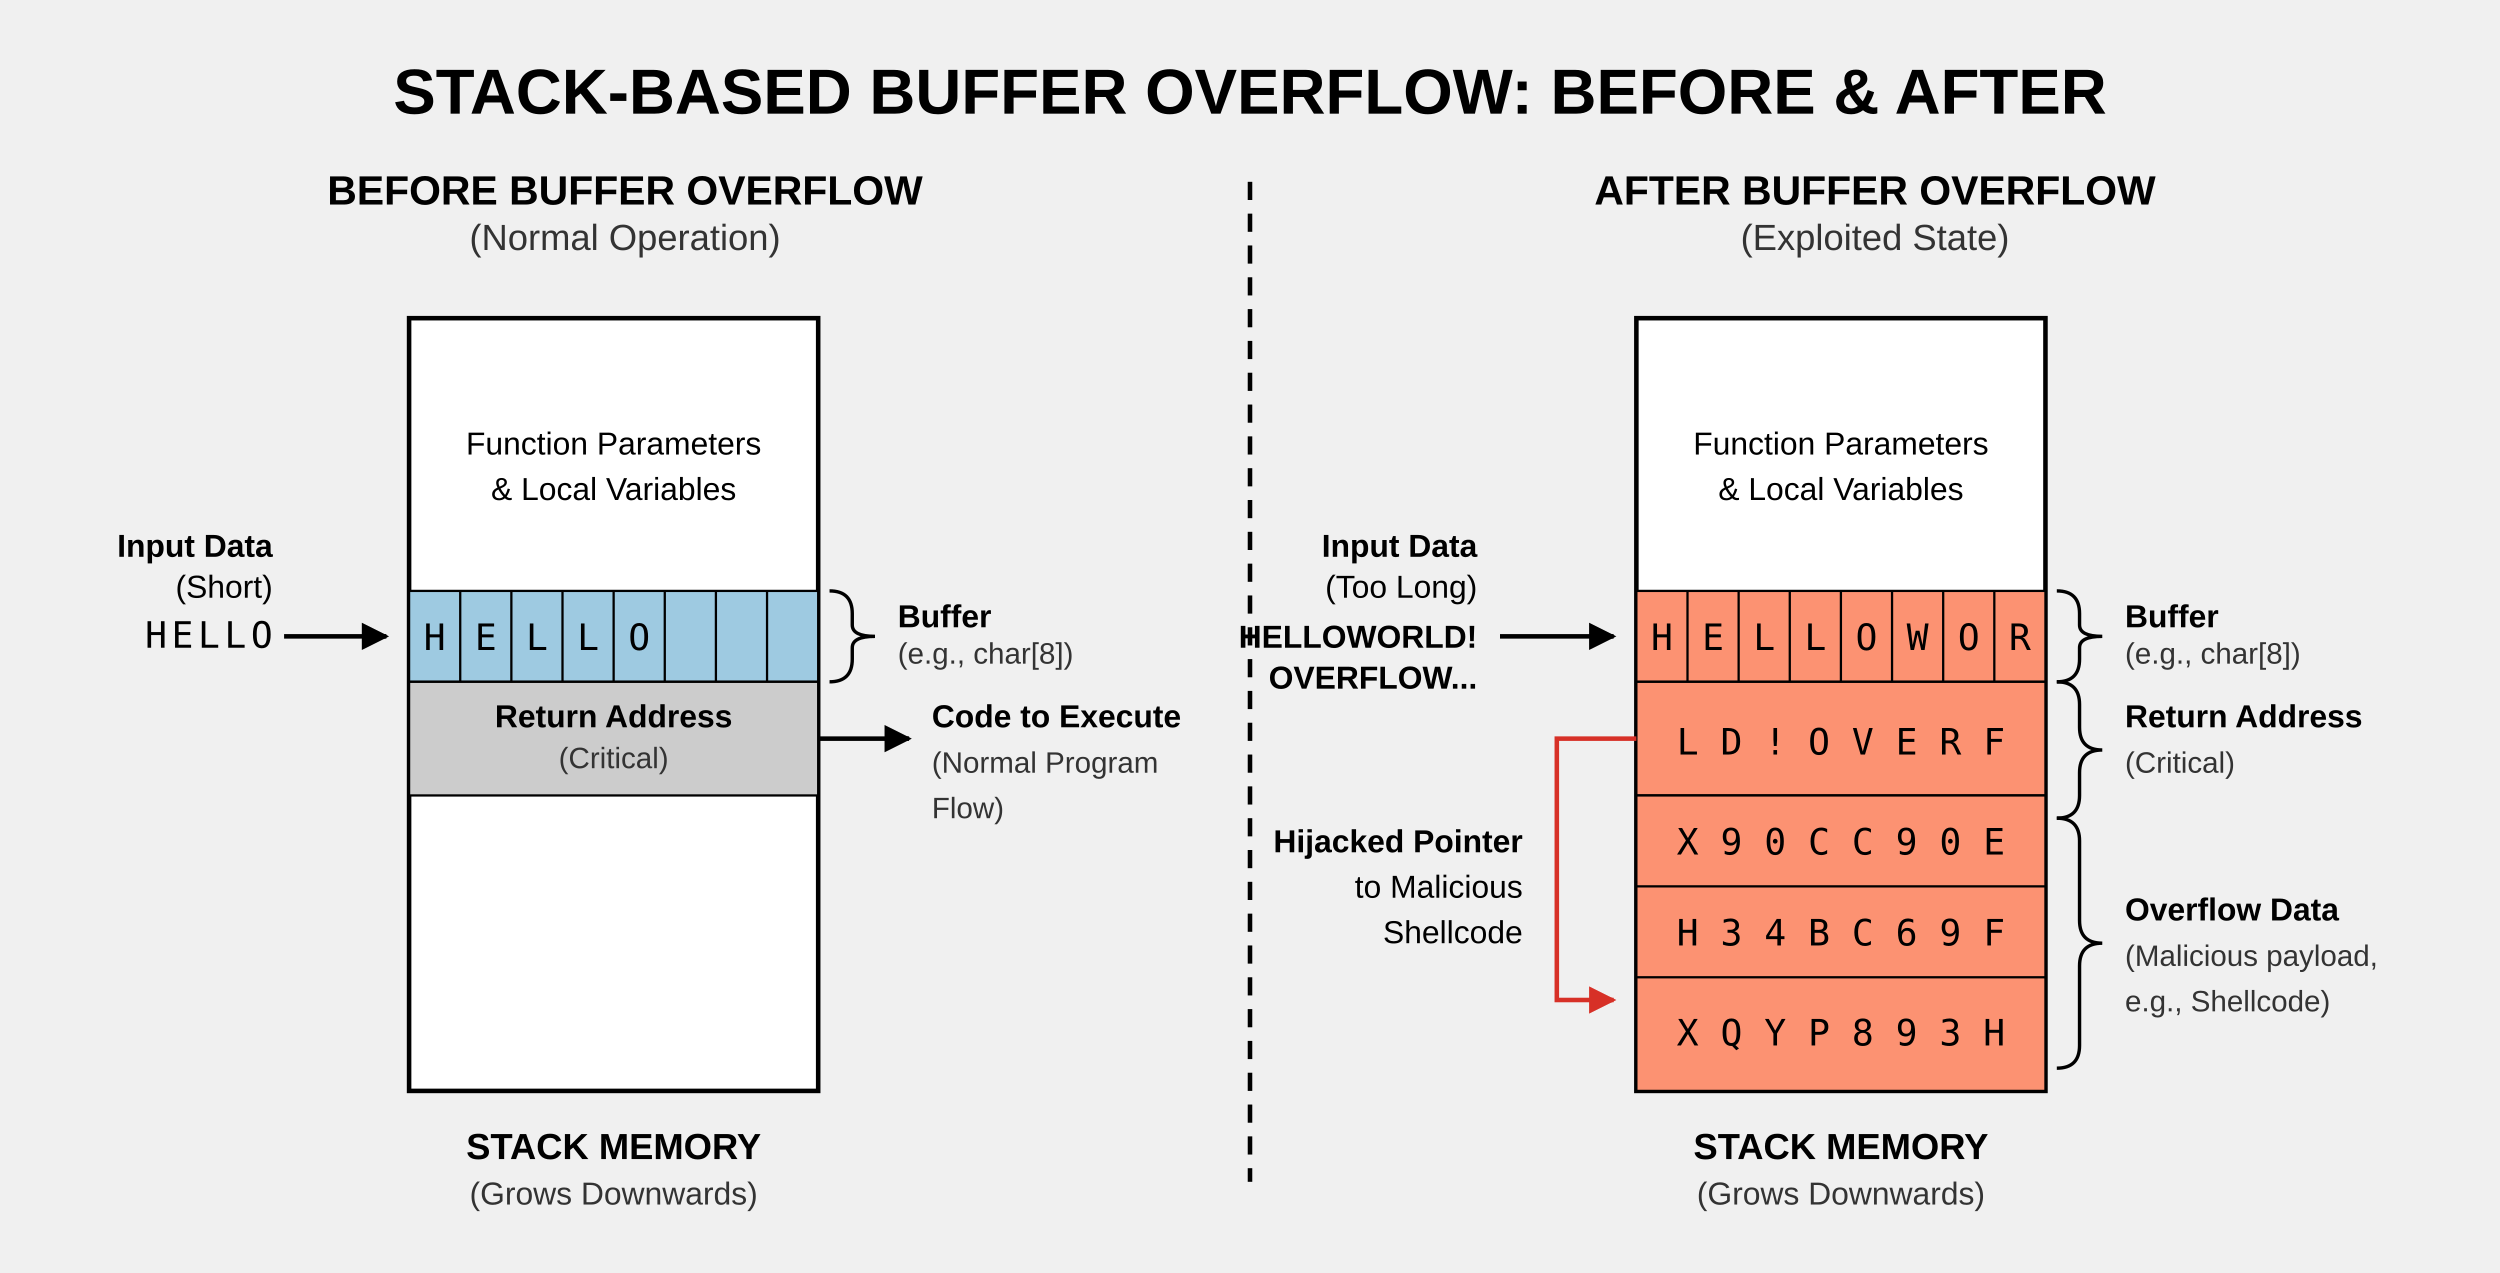
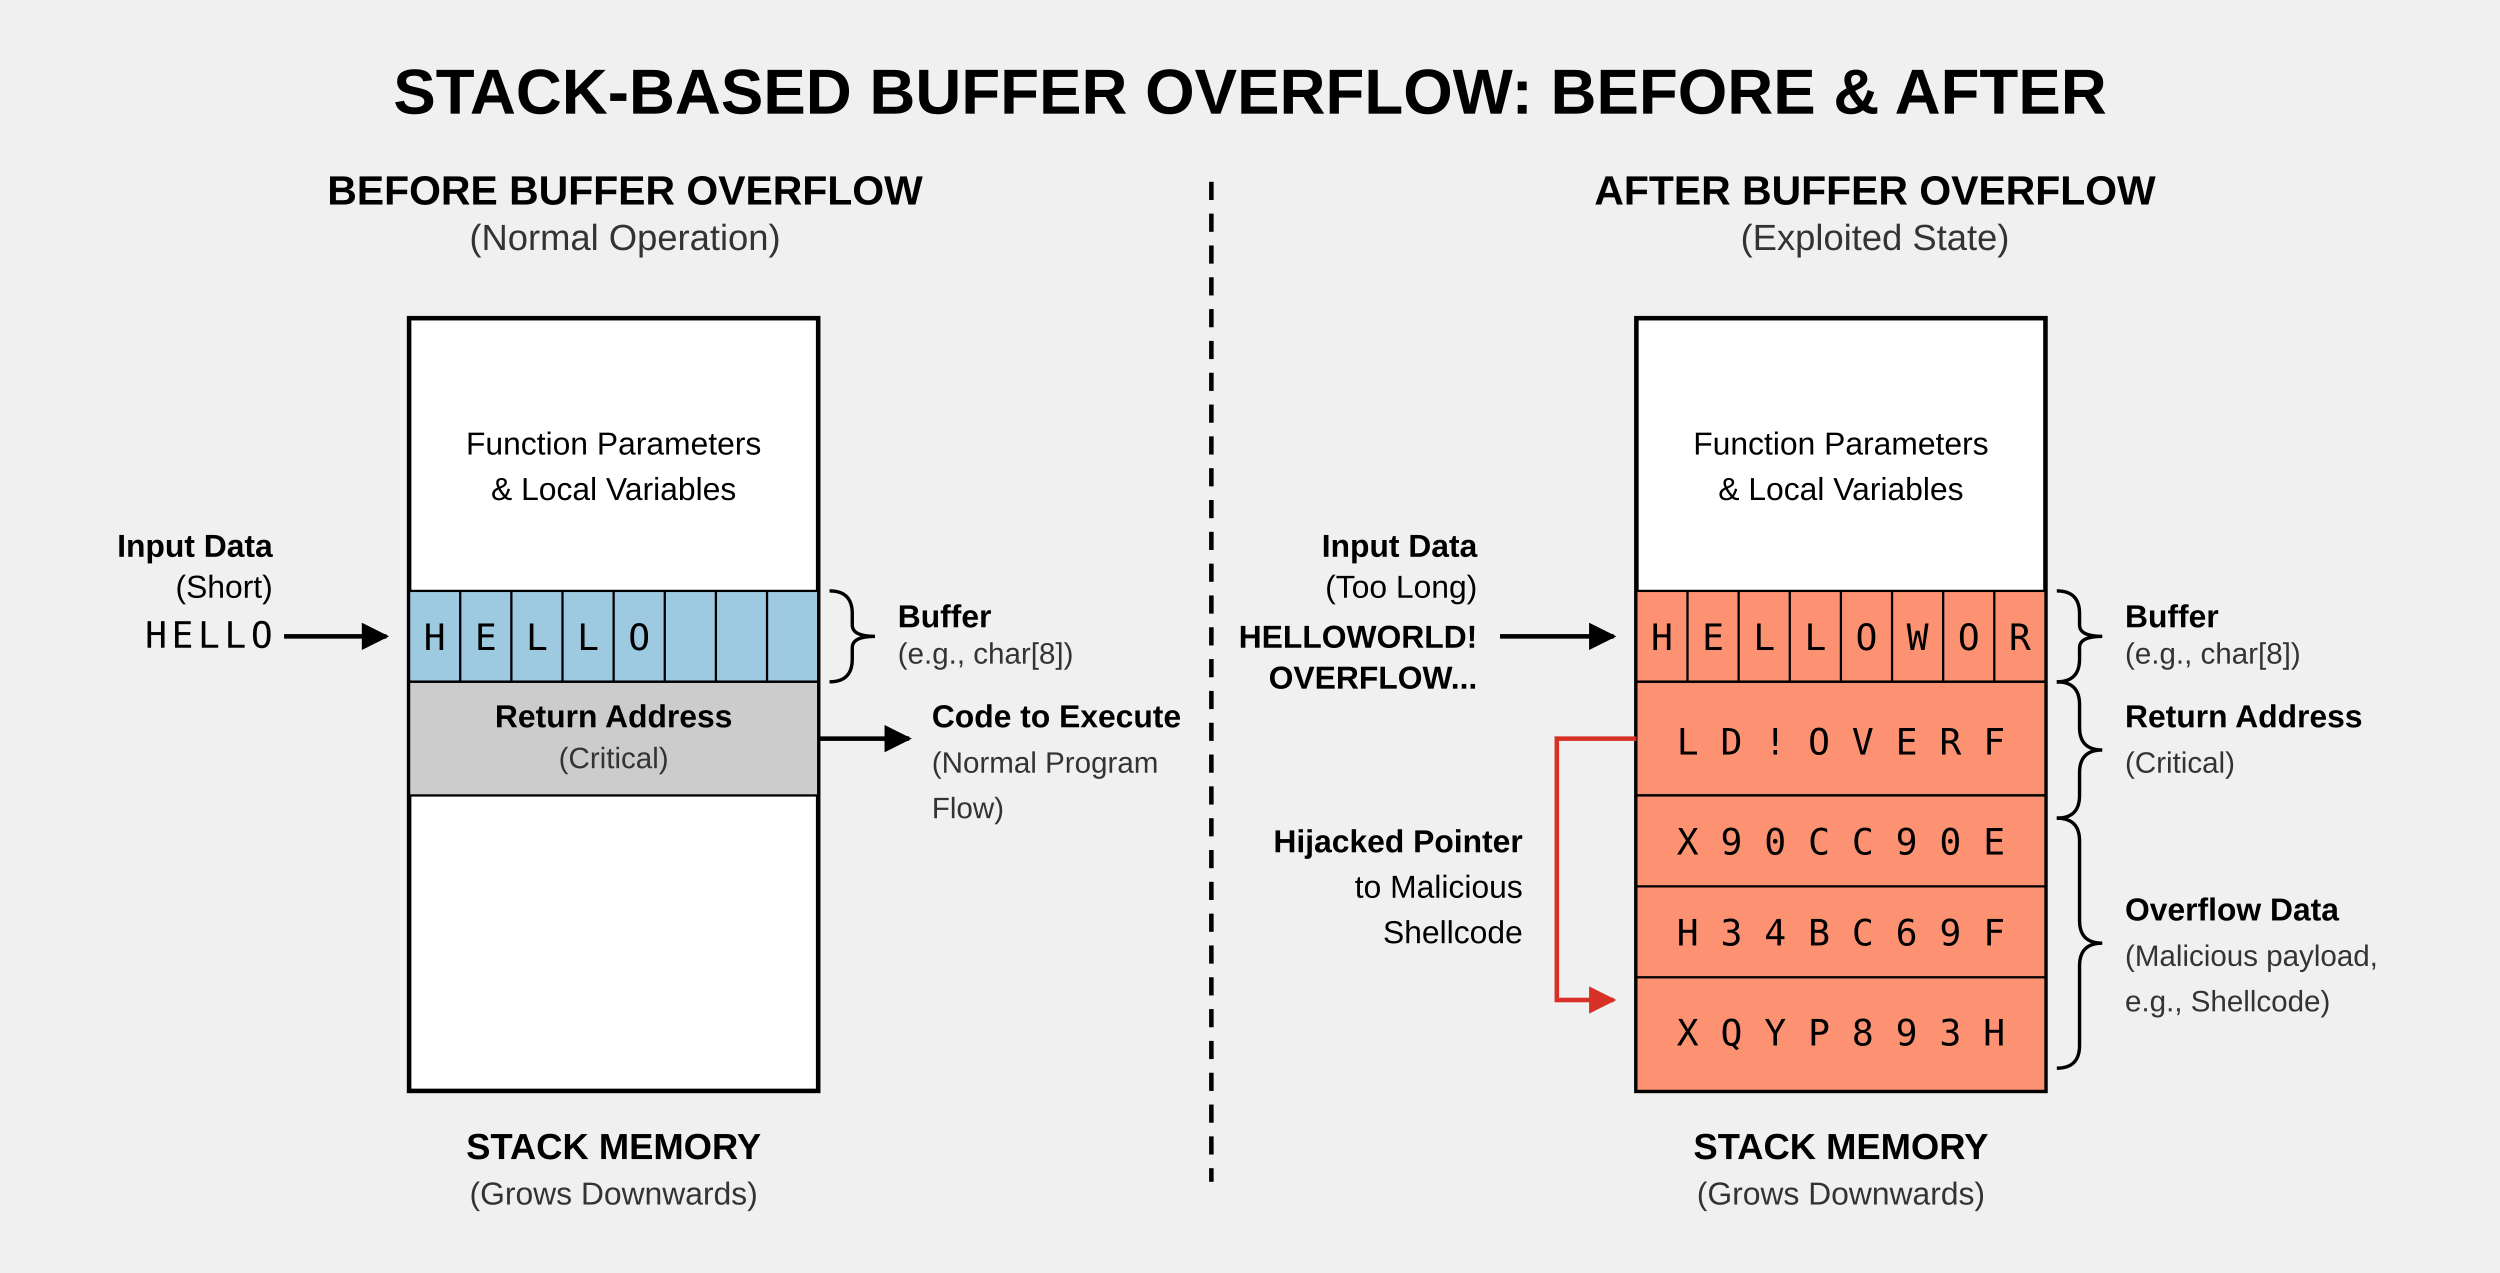
<svg xmlns="http://www.w3.org/2000/svg" viewBox="0 0 1100 560" width="100%" height="100%" style="background-color: #f8f9fb; font-family: Arial, Helvetica, sans-serif;">
  <defs>
    <marker id="arrow" viewBox="0 0 10 10" refX="9" refY="5" markerWidth="6" markerHeight="6" orient="auto-start-reverse">
      <path d="M 0 0 L 10 5 L 0 10 z" fill="#000000" />
    </marker>
    <marker id="red-arrow" viewBox="0 0 10 10" refX="9" refY="5" markerWidth="6" markerHeight="6" orient="auto-start-reverse">
      <path d="M 0 0 L 10 5 L 0 10 z" fill="#d73027" />
    </marker>
    <path id="brace-buffer" d="M 0 0 Q 10 0 10 10 L 10 15 Q 10 20 20 20 Q 10 20 10 25 L 10 30 Q 10 40 0 40" fill="none" stroke="#000" stroke-width="1.5" />
    <path id="brace-right" d="M 0 0 Q 10 0 10 10 L 10 20 Q 10 30 20 30 Q 10 30 10 40 L 10 50 Q 10 60 0 60" fill="none" stroke="#000" stroke-width="1.5" />
    <path id="brace-right-long" d="M 0 0 Q 10 0 10 10 L 10 45 Q 10 55 20 55 Q 10 55 10 65 L 10 100 Q 10 110 0 110" fill="none" stroke="#000" stroke-width="1.5" />
  </defs>
  <text x="550" y="50" font-size="28" font-weight="bold" text-anchor="middle" fill="#000000">STACK-BASED BUFFER OVERFLOW: BEFORE &amp; AFTER</text>
-   <line x1="550" y1="80" x2="550" y2="520" stroke="#000000" stroke-width="2" stroke-dasharray="8,6" />
+   <line x1="533" y1="80" x2="533" y2="520" stroke="#000000" stroke-width="2" stroke-dasharray="8,6" />
  <text x="275" y="90" font-size="18" font-weight="bold" text-anchor="middle">BEFORE BUFFER OVERFLOW</text>
  <text x="275" y="110" font-size="16" text-anchor="middle" fill="#333333">(Normal Operation)</text>
  <rect x="180" y="140" width="180" height="340" fill="#ffffff" stroke="#000000" stroke-width="2" />
  <rect x="180" y="260" width="180" height="40" fill="#9ecae1" stroke="#000000" stroke-width="1" />
  <rect x="180" y="300" width="180" height="50" fill="#cccccc" stroke="#000000" stroke-width="1" />
  <line x1="202.5" y1="260" x2="202.5" y2="300" stroke="#000000" stroke-width="1" />
  <line x1="225" y1="260" x2="225" y2="300" stroke="#000000" stroke-width="1" />
  <line x1="247.5" y1="260" x2="247.5" y2="300" stroke="#000000" stroke-width="1" />
  <line x1="270" y1="260" x2="270" y2="300" stroke="#000000" stroke-width="1" />
  <line x1="292.5" y1="260" x2="292.5" y2="300" stroke="#000000" stroke-width="1" />
  <line x1="315" y1="260" x2="315" y2="300" stroke="#000000" stroke-width="1" />
  <line x1="337.5" y1="260" x2="337.5" y2="300" stroke="#000000" stroke-width="1" />
  <text x="270" y="200" font-size="14" text-anchor="middle">Function Parameters</text>
  <text x="270" y="220" font-size="14" text-anchor="middle">&amp; Local Variables</text>
  <g font-family="monospace" font-size="16" text-anchor="middle" fill="#000000">
    <text x="191.25" y="286">H</text>
    <text x="213.75" y="286">E</text>
    <text x="236.25" y="286">L</text>
    <text x="258.75" y="286">L</text>
    <text x="281.25" y="286">O</text>
  </g>
  <text x="270" y="320" font-size="14" font-weight="bold" text-anchor="middle">Return Address</text>
  <text x="270" y="338" font-size="13" text-anchor="middle" fill="#333333">(Critical)</text>
  <text x="270" y="510" font-size="16" font-weight="bold" text-anchor="middle">STACK MEMORY</text>
  <text x="270" y="530" font-size="14" text-anchor="middle" fill="#333333">(Grows Downwards)</text>
  <text x="120" y="245" font-size="14" font-weight="bold" text-anchor="end">Input Data</text>
  <text x="120" y="263" font-size="14" text-anchor="end">(Short)</text>
  <text x="120" y="285" font-size="16" font-family="monospace" text-anchor="end" letter-spacing="2">HELLO</text>
  <line x1="125" y1="280" x2="170" y2="280" stroke="#000000" stroke-width="2" marker-end="url(#arrow)" />
  <use href="#brace-buffer" x="365" y="260" />
  <text x="395" y="276" font-size="14" font-weight="bold">Buffer</text>
  <text x="395" y="292" font-size="13" fill="#333">(e.g., char[8])</text>
  <line x1="360" y1="325" x2="400" y2="325" stroke="#000000" stroke-width="2" marker-end="url(#arrow)" />
  <text x="410" y="320" font-size="14" font-weight="bold">Code to Execute</text>
  <text x="410" y="340" font-size="13" fill="#333">(Normal Program</text>
  <text x="410" y="360" font-size="13" fill="#333">Flow)</text>
  <text x="825" y="90" font-size="18" font-weight="bold" text-anchor="middle">AFTER BUFFER OVERFLOW</text>
  <text x="825" y="110" font-size="16" text-anchor="middle" fill="#333333">(Exploited State)</text>
  <rect x="720" y="140" width="180" height="340" fill="#ffffff" stroke="#000000" stroke-width="2" />
  <rect x="720" y="260" width="180" height="40" fill="#fc9272" stroke="#000000" stroke-width="1" />
  <rect x="720" y="300" width="180" height="50" fill="#fc9272" stroke="#000000" stroke-width="1" />
  <rect x="720" y="350" width="180" height="130" fill="#fc9272" stroke="#000000" stroke-width="1" />
  <line x1="742.5" y1="260" x2="742.5" y2="300" stroke="#000000" stroke-width="1" />
  <line x1="765" y1="260" x2="765" y2="300" stroke="#000000" stroke-width="1" />
  <line x1="787.5" y1="260" x2="787.5" y2="300" stroke="#000000" stroke-width="1" />
  <line x1="810" y1="260" x2="810" y2="300" stroke="#000000" stroke-width="1" />
  <line x1="832.5" y1="260" x2="832.5" y2="300" stroke="#000000" stroke-width="1" />
  <line x1="855" y1="260" x2="855" y2="300" stroke="#000000" stroke-width="1" />
  <line x1="877.5" y1="260" x2="877.5" y2="300" stroke="#000000" stroke-width="1" />
  <line x1="720" y1="390" x2="900" y2="390" stroke="#000000" stroke-width="1" />
  <line x1="720" y1="430" x2="900" y2="430" stroke="#000000" stroke-width="1" />
  <text x="810" y="200" font-size="14" text-anchor="middle">Function Parameters</text>
  <text x="810" y="220" font-size="14" text-anchor="middle">&amp; Local Variables</text>
  <g font-family="monospace" font-size="16" text-anchor="middle" fill="#000000">
    <text x="731.25" y="286">H</text>
    <text x="753.75" y="286">E</text>
    <text x="776.25" y="286">L</text>
    <text x="798.75" y="286">L</text>
    <text x="821.25" y="286">O</text>
    <text x="843.75" y="286">W</text>
    <text x="866.25" y="286">O</text>
    <text x="888.75" y="286">R</text>
  </g>
  <text x="810" y="332" font-size="16" font-family="monospace" text-anchor="middle">L D ! O V E R F</text>
  <text x="810" y="376" font-size="16" font-family="monospace" text-anchor="middle">X 9 0 C C 9 0 E</text>
  <text x="810" y="416" font-size="16" font-family="monospace" text-anchor="middle">H 3 4 B C 6 9 F</text>
  <text x="810" y="460" font-size="16" font-family="monospace" text-anchor="middle">X Q Y P 8 9 3 H</text>
  <text x="810" y="510" font-size="16" font-weight="bold" text-anchor="middle">STACK MEMORY</text>
  <text x="810" y="530" font-size="14" text-anchor="middle" fill="#333333">(Grows Downwards)</text>
  <text x="650" y="245" font-size="14" font-weight="bold" text-anchor="end">Input Data</text>
  <text x="650" y="263" font-size="14" text-anchor="end">(Too Long)</text>
  <text x="650" y="285" font-size="14" font-weight="bold" text-anchor="end">HELLOWORLD!</text>
  <text x="650" y="303" font-size="14" font-weight="bold" text-anchor="end">OVERFLOW...</text>
  <line x1="660" y1="280" x2="710" y2="280" stroke="#000000" stroke-width="2" marker-end="url(#arrow)" />
  <use href="#brace-buffer" x="905" y="260" />
  <text x="935" y="276" font-size="14" font-weight="bold">Buffer</text>
  <text x="935" y="292" font-size="13" fill="#333">(e.g., char[8])</text>
  <use href="#brace-right" x="905" y="300" />
  <text x="935" y="320" font-size="14" font-weight="bold">Return Address</text>
  <text x="935" y="340" font-size="13" fill="#333">(Critical)</text>
  <use href="#brace-right-long" x="905" y="360" />
  <text x="935" y="405" font-size="14" font-weight="bold">Overflow Data</text>
  <text x="935" y="425" font-size="13" fill="#333">(Malicious payload,</text>
  <text x="935" y="445" font-size="13" fill="#333">e.g., Shellcode)</text>
  <path d="M 720 325 L 685 325 L 685 440 L 710 440" fill="none" stroke="#d73027" stroke-width="2" marker-end="url(#red-arrow)" />
  <text x="670" y="375" font-size="14" font-weight="bold" text-anchor="end">Hijacked Pointer</text>
  <text x="670" y="395" font-size="14" text-anchor="end">to Malicious</text>
  <text x="670" y="415" font-size="14" text-anchor="end">Shellcode</text>
</svg>
